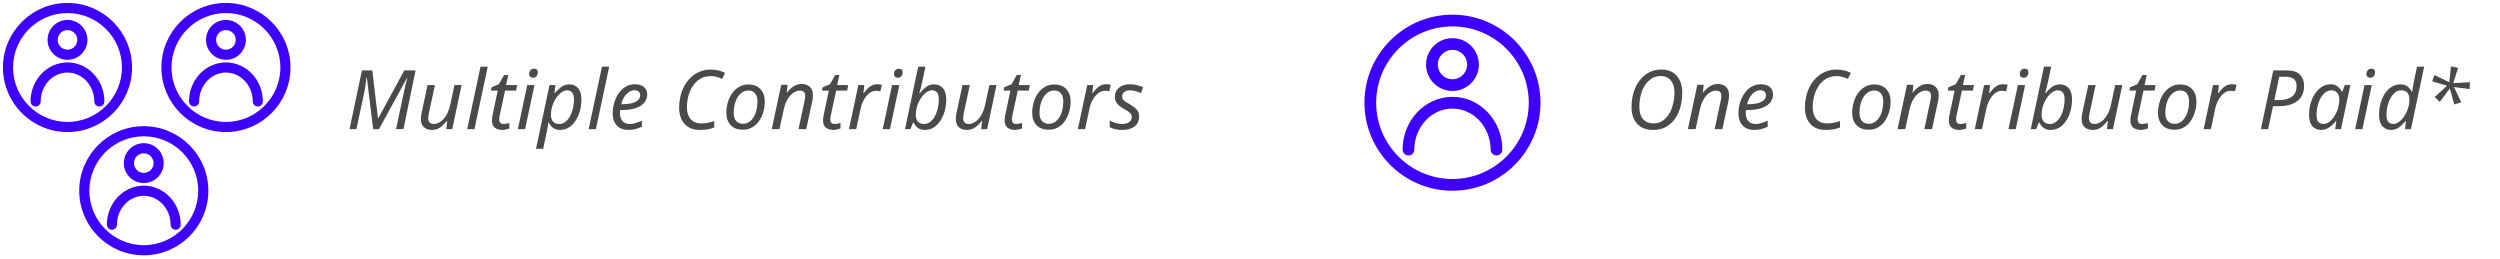
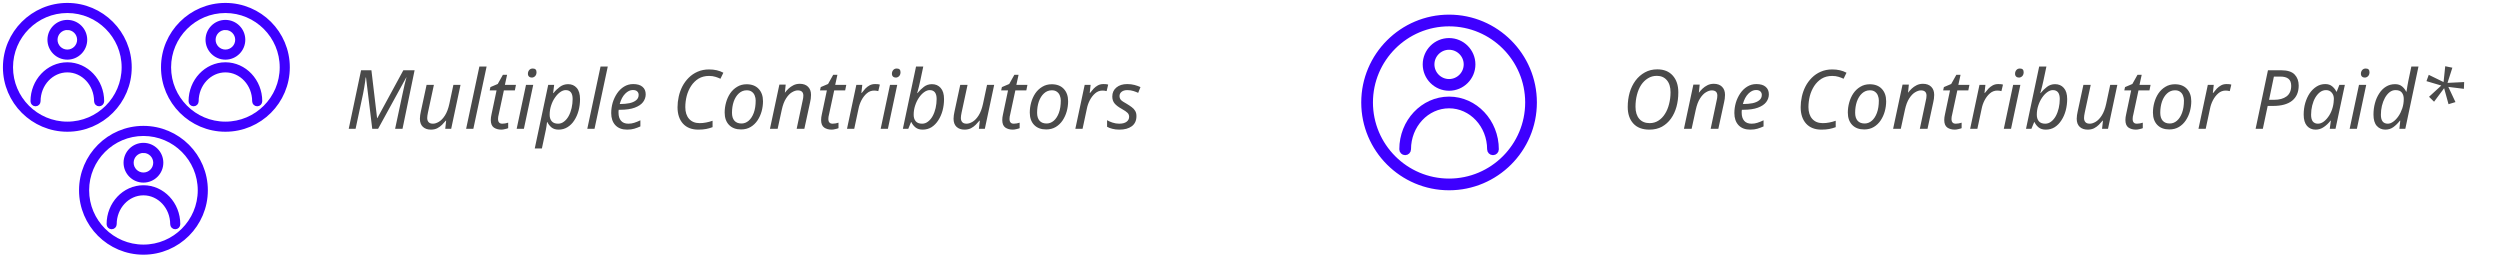
- <svg xmlns="http://www.w3.org/2000/svg" width="426" height="44">
+ <svg xmlns="http://www.w3.org/2000/svg" width="427" height="44">
  <g fill="none" fill-rule="evenodd">
    <g fill="#3E00FF" fill-rule="nonzero" stroke="#3E00FF">
      <path d="M11.5 22C5.71 22 1 17.29 1 11.5S5.71 1 11.5 1 22 5.71 22 11.5 17.29 22 11.5 22zm0-20.276c-5.39 0-9.776 4.386-9.776 9.776s4.386 9.776 9.776 9.776 9.776-4.386 9.776-9.776S16.89 1.724 11.5 1.724z" />
      <path d="M16.931 17.655a.362.362 0 0 1-.362-.362c0-2.995-2.274-5.43-5.069-5.43s-5.069 2.435-5.069 5.43a.362.362 0 0 1-.724 0c0-3.394 2.599-6.155 5.793-6.155s5.793 2.761 5.793 6.155c0 .2-.162.362-.362.362zM11.5 9.69a2.9 2.9 0 0 1-2.897-2.897A2.9 2.9 0 0 1 11.5 3.897a2.9 2.9 0 0 1 2.897 2.896A2.9 2.9 0 0 1 11.5 9.69zm0-5.07a2.175 2.175 0 0 0-2.172 2.173c0 1.198.974 2.173 2.172 2.173a2.175 2.175 0 0 0 2.172-2.173A2.175 2.175 0 0 0 11.5 4.621z" />
    </g>
    <g fill="#3E00FF" fill-rule="nonzero" stroke="#3E00FF">
      <path d="M38.5 22C32.71 22 28 17.29 28 11.5S32.71 1 38.5 1 49 5.71 49 11.5 44.29 22 38.5 22zm0-20.276c-5.39 0-9.776 4.386-9.776 9.776s4.386 9.776 9.776 9.776 9.776-4.386 9.776-9.776S43.89 1.724 38.5 1.724z" />
      <path d="M43.931 17.655a.362.362 0 0 1-.362-.362c0-2.995-2.274-5.43-5.069-5.43s-5.069 2.435-5.069 5.43a.362.362 0 0 1-.724 0c0-3.394 2.599-6.155 5.793-6.155s5.793 2.761 5.793 6.155c0 .2-.162.362-.362.362zM38.5 9.69a2.9 2.9 0 0 1-2.897-2.897A2.9 2.9 0 0 1 38.5 3.897a2.9 2.9 0 0 1 2.897 2.896A2.9 2.9 0 0 1 38.5 9.69zm0-5.07a2.175 2.175 0 0 0-2.172 2.173c0 1.198.974 2.173 2.172 2.173a2.175 2.175 0 0 0 2.172-2.173A2.175 2.175 0 0 0 38.5 4.621z" />
    </g>
    <g fill="#3E00FF" fill-rule="nonzero" stroke="#3E00FF">
      <path d="M24.5 43C18.71 43 14 38.29 14 32.5S18.71 22 24.5 22 35 26.71 35 32.5 30.29 43 24.5 43zm0-20.276c-5.39 0-9.776 4.386-9.776 9.776s4.386 9.776 9.776 9.776 9.776-4.386 9.776-9.776-4.386-9.776-9.776-9.776z" />
      <path d="M29.931 38.655a.362.362 0 0 1-.362-.362c0-2.995-2.274-5.43-5.069-5.43s-5.069 2.435-5.069 5.43a.362.362 0 0 1-.724 0c0-3.394 2.599-6.155 5.793-6.155s5.793 2.761 5.793 6.155c0 .2-.162.362-.362.362zM24.5 30.69a2.9 2.9 0 0 1-2.897-2.897 2.9 2.9 0 0 1 2.897-2.896 2.9 2.9 0 0 1 2.897 2.896A2.9 2.9 0 0 1 24.5 30.69zm0-5.07a2.175 2.175 0 0 0-2.172 2.173c0 1.198.974 2.173 2.172 2.173a2.175 2.175 0 0 0 2.172-2.173 2.175 2.175 0 0 0-2.172-2.172z" />
    </g>
    <text font-family="Muli" font-size="14" font-style="italic" letter-spacing=".179" fill="#4A4A4A" transform="translate(-185 -4536)">
      <tspan x="244" y="4558">Multiple Contributors</tspan>
    </text>
    <g fill="#3E00FF" fill-rule="nonzero" stroke="#3E00FF">
      <path d="M247.5 32c-7.995 0-14.5-6.505-14.5-14.5S239.505 3 247.5 3 262 9.505 262 17.5 255.495 32 247.5 32zm0-28c-7.444 0-13.5 6.056-13.5 13.5S240.056 31 247.5 31 261 24.944 261 17.5 254.944 4 247.5 4z" />
      <path d="M255 26a.5.5 0 0 1-.5-.5c0-4.136-3.14-7.5-7-7.5s-7 3.364-7 7.5a.5.5 0 0 1-1 0c0-4.687 3.589-8.5 8-8.5s8 3.813 8 8.5a.5.5 0 0 1-.5.5zM247.5 15c-2.206 0-4-1.794-4-4s1.794-4 4-4 4 1.794 4 4-1.794 4-4 4zm0-7c-1.654 0-3 1.346-3 3s1.346 3 3 3 3-1.346 3-3-1.346-3-3-3z" />
    </g>
    <text font-family="Muli" font-size="14" font-style="italic" letter-spacing=".179" fill="#4A4A4A" transform="translate(-185 -4536)">
      <tspan x="462" y="4558">One Contributor Paid*</tspan>
    </text>
  </g>
</svg>
